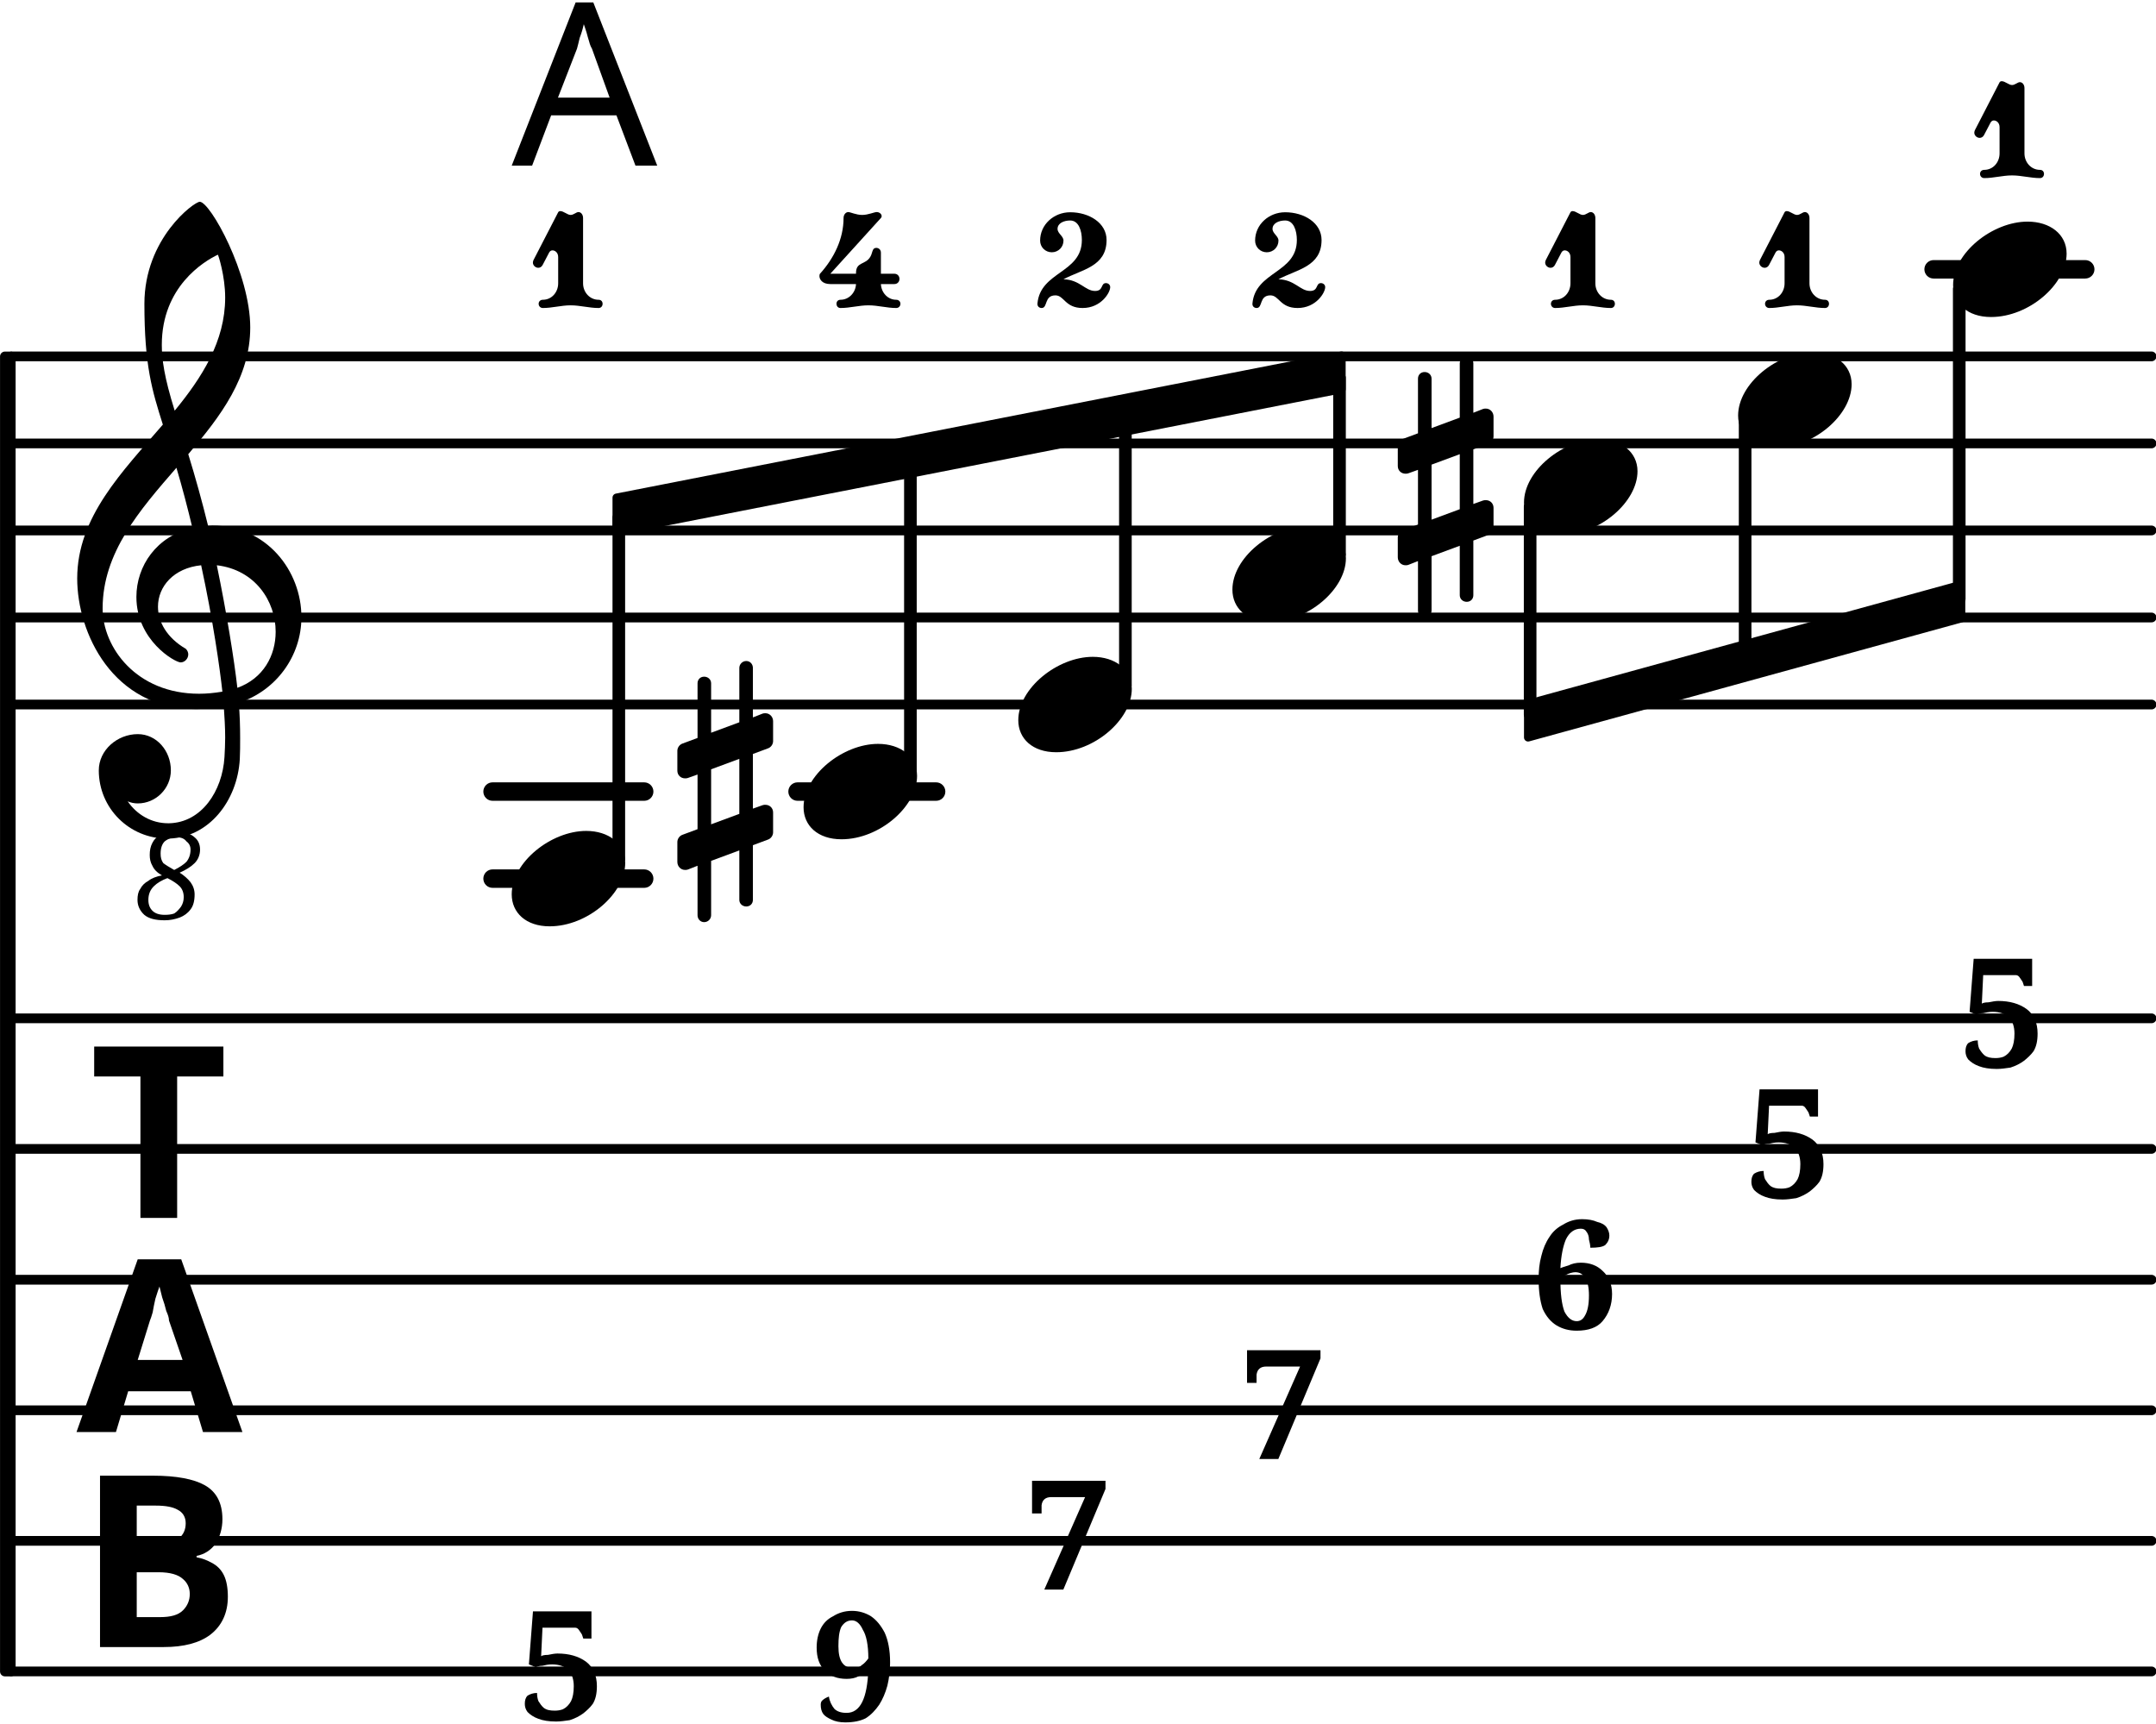
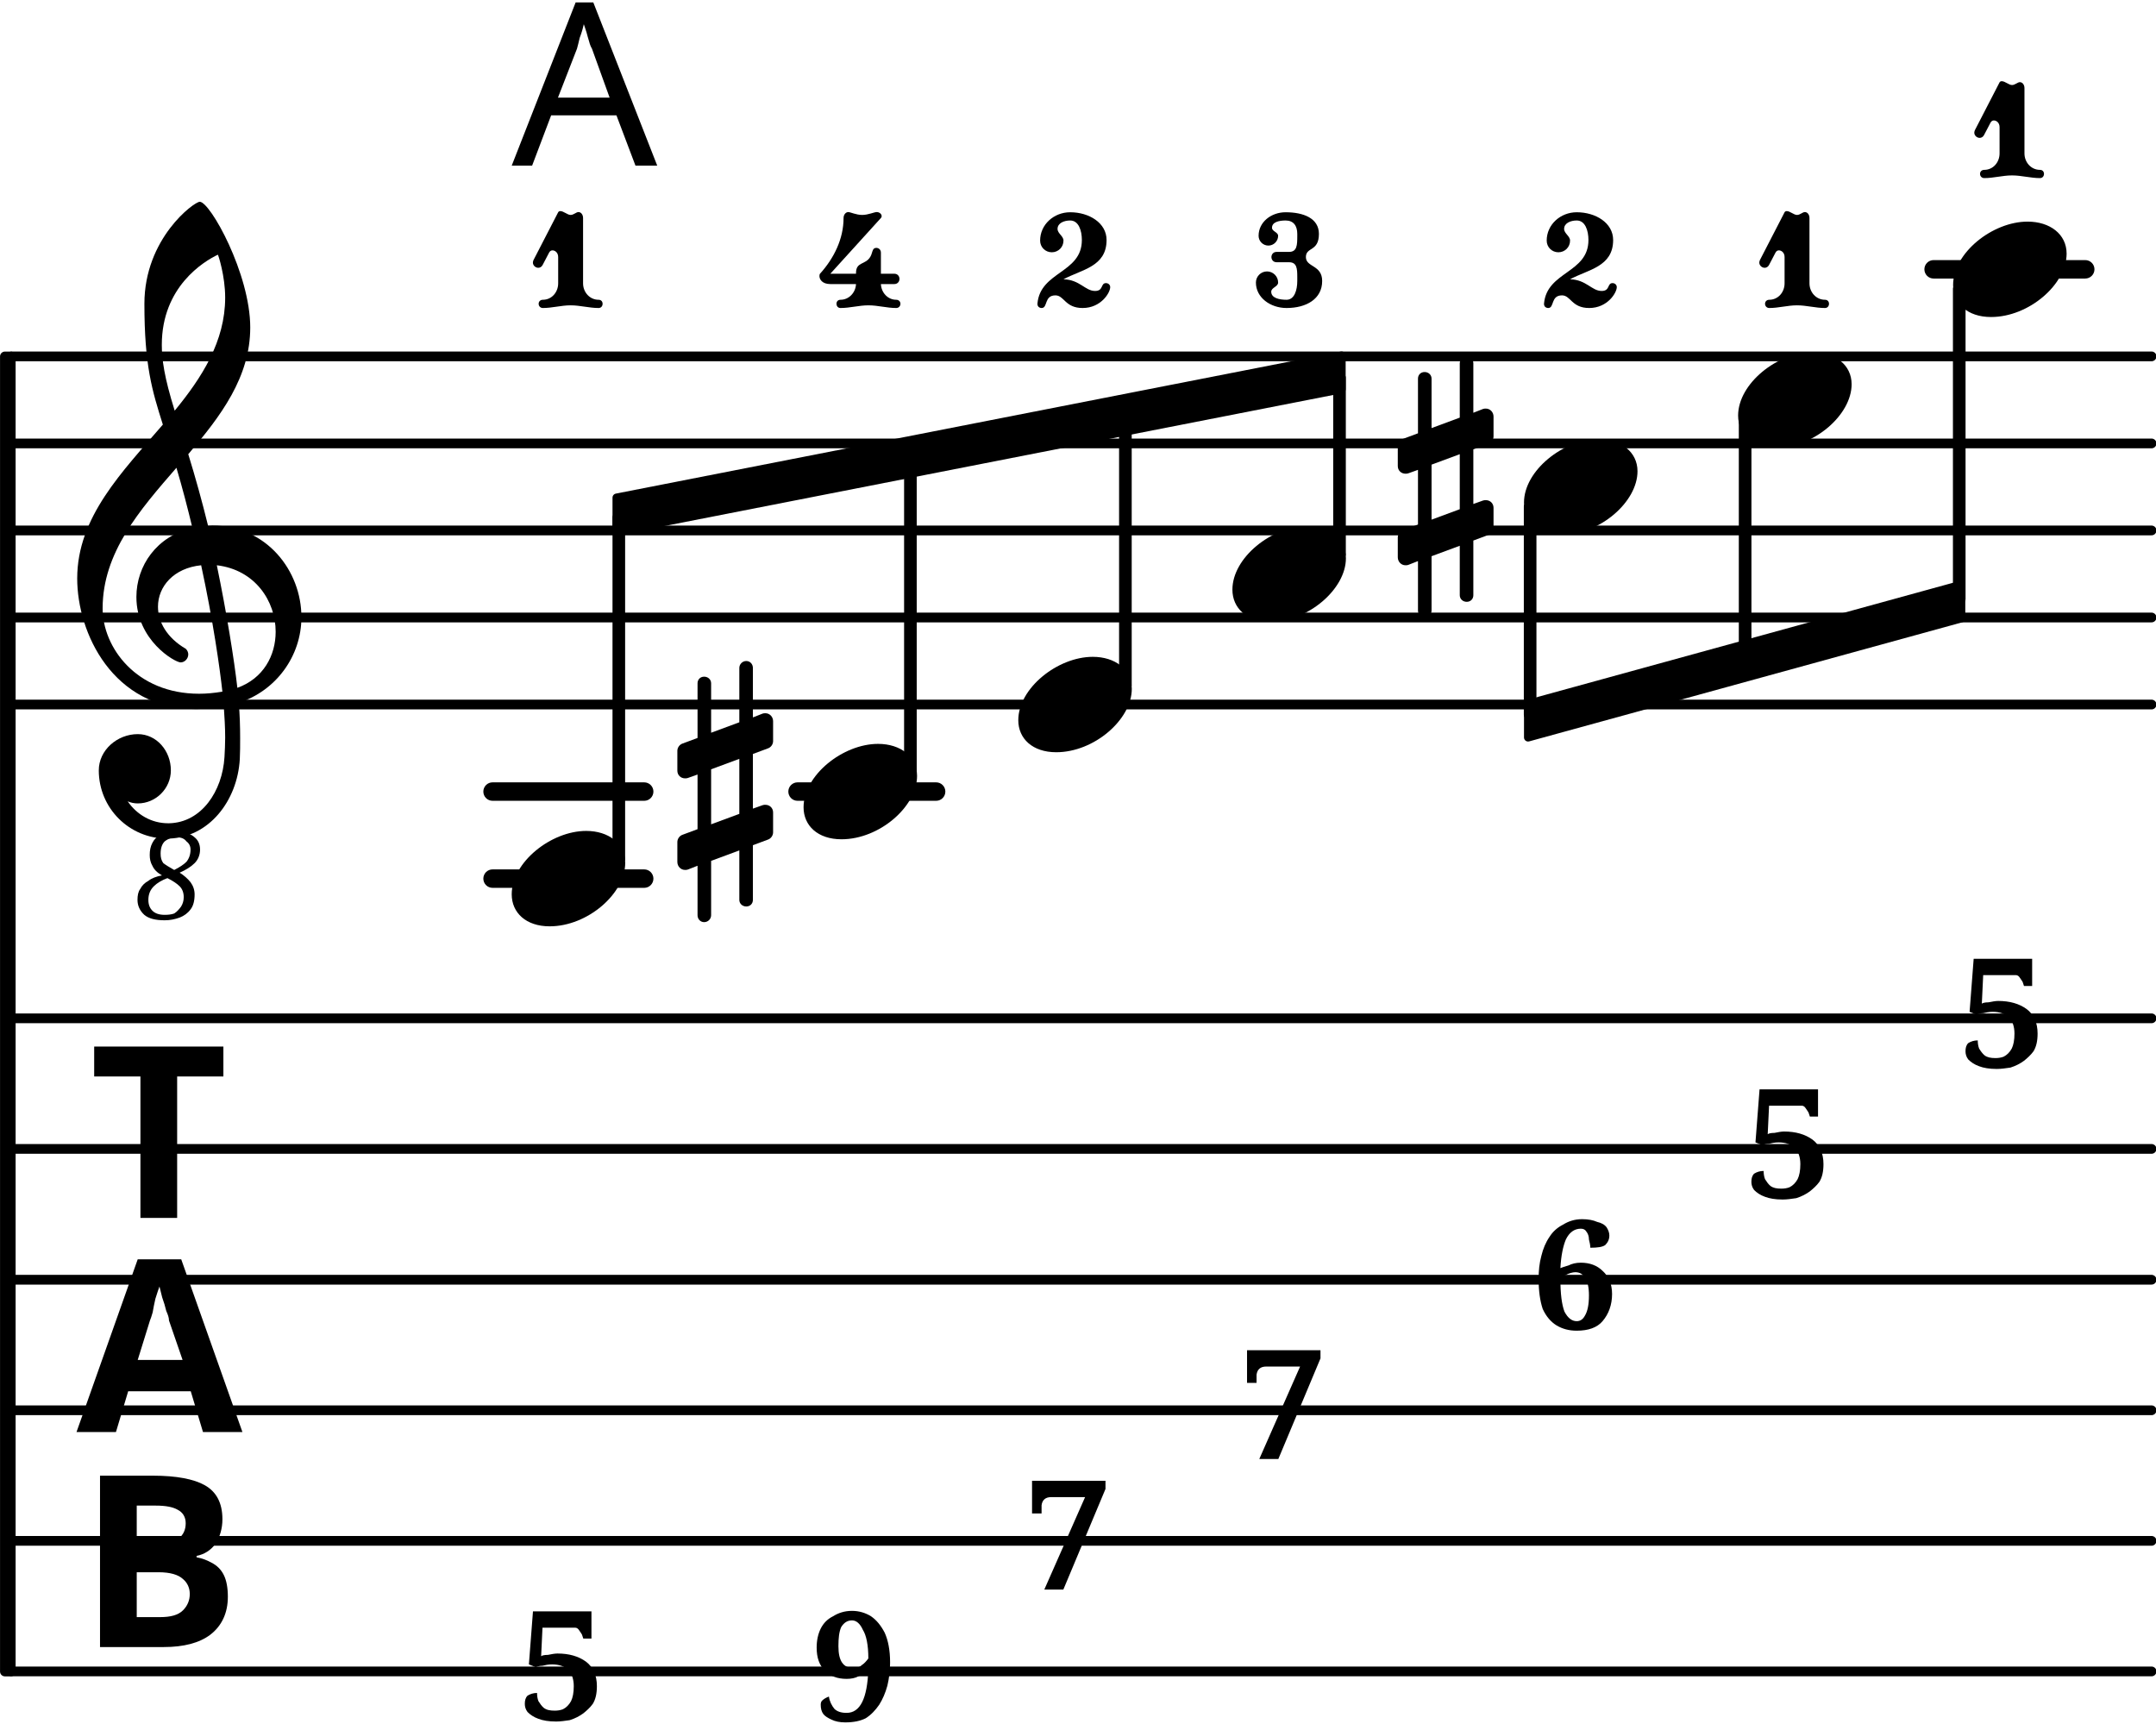
<svg xmlns="http://www.w3.org/2000/svg" preserveAspectRatio="xMidYMid meet" viewBox="-0.079 -4.192 24.77 19.8">
  <g transform="translate(0, -1.098)">
    <rect x="22.03" y="-0.106" width="1.954" height="0.212" ry="0.106" fill="currentColor" />
  </g>
  <g transform="translate(0, 4.902)">
    <rect x="8.978" y="-0.106" width="1.804" height="0.212" ry="0.106" fill="currentColor" />
  </g>
  <g transform="translate(0, 4.902)">
    <rect x="5.474" y="-0.106" width="1.954" height="0.212" ry="0.106" fill="currentColor" />
  </g>
  <g transform="translate(0, 5.902)">
    <rect x="5.474" y="-0.106" width="1.954" height="0.212" ry="0.106" fill="currentColor" />
  </g>
  <g transform="translate(0, 3.902)">
    <line stroke-linejoin="round" stroke-linecap="round" stroke-width="0.112" stroke="currentColor" x1="0.056" y1="0" x2="24.64" y2="0" />
  </g>
  <g transform="translate(0, 2.902)">
    <line stroke-linejoin="round" stroke-linecap="round" stroke-width="0.112" stroke="currentColor" x1="0.056" y1="0" x2="24.64" y2="0" />
  </g>
  <g transform="translate(0, 1.902)">
    <line stroke-linejoin="round" stroke-linecap="round" stroke-width="0.112" stroke="currentColor" x1="0.056" y1="0" x2="24.64" y2="0" />
  </g>
  <g transform="translate(0, 0.9023)">
    <line stroke-linejoin="round" stroke-linecap="round" stroke-width="0.112" stroke="currentColor" x1="0.056" y1="0" x2="24.64" y2="0" />
  </g>
  <g transform="translate(0, -0.0977)">
    <line stroke-linejoin="round" stroke-linecap="round" stroke-width="0.112" stroke="currentColor" x1="0.056" y1="0" x2="24.64" y2="0" />
  </g>
  <g transform="translate(0, 15.01)">
    <line stroke-linejoin="round" stroke-linecap="round" stroke-width="0.112" stroke="currentColor" x1="0.056" y1="0" x2="24.64" y2="0" />
  </g>
  <g transform="translate(0, 13.51)">
    <line stroke-linejoin="round" stroke-linecap="round" stroke-width="0.112" stroke="currentColor" x1="0.056" y1="0" x2="24.64" y2="0" />
  </g>
  <g transform="translate(0, 12.01)">
    <line stroke-linejoin="round" stroke-linecap="round" stroke-width="0.112" stroke="currentColor" x1="0.056" y1="0" x2="24.64" y2="0" />
  </g>
  <g transform="translate(0, 10.51)">
    <line stroke-linejoin="round" stroke-linecap="round" stroke-width="0.112" stroke="currentColor" x1="0.056" y1="0" x2="24.64" y2="0" />
  </g>
  <g transform="translate(0, 9.007)">
    <line stroke-linejoin="round" stroke-linecap="round" stroke-width="0.112" stroke="currentColor" x1="0.056" y1="0" x2="24.64" y2="0" />
  </g>
  <g transform="translate(0, 7.507)">
    <line stroke-linejoin="round" stroke-linecap="round" stroke-width="0.112" stroke="currentColor" x1="0.056" y1="0" x2="24.64" y2="0" />
  </g>
  <g transform="translate(17.43, 4.087)">
    <polygon stroke-linejoin="round" stroke-linecap="round" stroke-width="0.094" fill="currentColor" stroke="currentColor" points="5.023 -1.561 5.023 -1.175 0.047 0.193 0.047 -0.193" />
  </g>
  <g transform="translate(6.958, 1.718)">
    <polygon stroke-linejoin="round" stroke-linecap="round" stroke-width="0.094" fill="currentColor" stroke="currentColor" points="8.376 -1.825 8.376 -1.439 0.047 0.193 0.047 -0.193" />
  </g>
  <g transform="translate(5.8, -2.289)">
    <text font-family="sans" font-size="2.616" text-anchor="start" fill="currentColor">
      <tspan>A</tspan>
    </text>
  </g>
  <g transform="translate(5.8, 5.902)">
    <path transform="scale(0.004, -0.004)" d="M0 -45c0 92 113 182 214 182c64 0 112 -36 112 -92c0 -88 -108 -182 -217 -182c-68 0 -109 39 -109 92z" fill="currentColor" />
  </g>
  <g transform="translate(6.05, -0.6535)">
    <path transform="scale(0.0022, -0.0022)" d="M194 486c16 0 29 15 41 15c13 0 24 -13 24 -31v-341c0 -47 35 -86 81 -86c14 0 21 -10 21 -21s-7 -22 -21 -22c-49 0 -97 14 -146 14s-96 -14 -145 -14c-14 0 -22 11 -22 22s8 21 22 21c46 0 80 39 80 86v137c0 23 -16 35 -30 35c-7 0 -13 -4 -17 -11l-34 -65 c-5 -10 -14 -15 -23 -15c-14 0 -28 12 -28 27c0 4 1 8 3 13l129 250c2 4 7 6 11 6c18 0 37 -20 54 -20z" fill="currentColor" />
  </g>
  <g transform="translate(0.8, 2.902)">
    <path transform="scale(0.004, -0.004)" d="M265 -635h-5c-108 0 -196 87 -196 196c0 58 53 104 112 104c54 0 95 -48 95 -104c0 -52 -43 -95 -95 -95c-10 0 -20 2 -29 6c26 -38 68 -63 116 -63h3zM403 150c28 -135 50 -272 59 -352c75 27 110 93 110 161c0 88 -59 178 -169 191zM75 26c0 -112 97 -245 277 -245 c21 0 43 2 67 6c-7 65 -27 206 -61 363c-79 -8 -124 -61 -124 -119c0 -43 25 -89 80 -121c5 -5 7 -11 7 -16c0 -12 -10 -23 -22 -23c-16 0 -127 63 -127 188c0 89 58 175 161 198c-14 58 -29 116 -46 173c-106 -122 -212 -244 -212 -404zM354 1194c30 0 145 -207 145 -361 c0 -143 -85 -255 -178 -364c21 -68 40 -137 57 -206c4 0 8 1 12 1c156 0 256 -130 256 -263c0 -113 -74 -212 -180 -246c3 -34 4 -68 4 -102c0 -20 0 -40 -1 -60c-7 -120 -89 -225 -204 -228l1 44c93 2 153 92 159 190c1 19 2 37 2 56c0 30 -2 60 -4 90 c-28 -5 -54 -8 -79 -8c-240 0 -342 219 -342 375c0 177 130 307 246 442c-31 98 -53 170 -53 347c0 188 143 293 159 293zM427 919c0 62 -20 123 -21 123c-40 -19 -161 -92 -161 -259c0 -42 7 -93 37 -189c78 95 145 199 145 325z" fill="currentColor" />
  </g>
  <g transform="translate(1.485, 6.365)">
    <text font-family="serif" font-style="italic" font-size="1.386" text-anchor="start" fill="currentColor">
      <tspan>8</tspan>
    </text>
  </g>
  <g transform="translate(5.888, 15.57)">
    <text font-family="serif" font-weight="bold" font-size="1.746" text-anchor="start" fill="currentColor">
      <tspan>5</tspan>
    </text>
  </g>
  <g transform="translate(0.9406, 9.8)">
    <text font-family="sans" font-weight="bold" font-size="2.772" text-anchor="start" fill="currentColor">
      <tspan>T</tspan>
    </text>
  </g>
  <g transform="translate(0.8, 12.26)">
    <text font-family="sans" font-weight="bold" font-size="2.772" text-anchor="start" fill="currentColor">
      <tspan>A</tspan>
    </text>
  </g>
  <g transform="translate(0.8201, 14.73)">
    <text font-family="sans" font-weight="bold" font-size="2.772" text-anchor="start" fill="currentColor">
      <tspan>B</tspan>
    </text>
  </g>
  <g transform="translate(7.03, 1.902)">
    <rect x="-0.072" y="-0.198" width="0.145" height="4.019" ry="0.047" fill="currentColor" />
  </g>
  <g transform="translate(9.153, 4.902)">
    <path transform="scale(0.004, -0.004)" d="M0 -45c0 92 113 182 214 182c64 0 112 -36 112 -92c0 -88 -108 -182 -217 -182c-68 0 -109 39 -109 92z" fill="currentColor" />
  </g>
  <g transform="translate(9.342, -0.6535)">
    <path transform="scale(0.0022, -0.0022)" d="M148 501c10 0 41 -15 72 -15c32 0 63 15 76 15c15 0 26 -11 26 -21c0 -4 -1 -7 -4 -10l-264 -291h134v4c0 60 50 41 75 85c7 11 8 24 14 36c3 7 10 10 17 10c11 0 24 -8 24 -25v-110h70c18 0 27 -14 27 -27s-9 -27 -27 -27h-70c2 -45 36 -82 80 -82c14 0 22 -10 22 -21 s-8 -22 -22 -22c-49 0 -96 14 -145 14s-97 -14 -146 -14c-14 0 -21 11 -21 22s7 21 21 21c44 0 79 37 81 82h-134c-43 0 -57 25 -57 42c0 5 1 10 3 12c73 81 123 182 123 291c0 17 11 31 25 31z" fill="currentColor" />
  </g>
  <g transform="translate(9.241, 15.58)">
    <text font-family="serif" font-weight="bold" font-size="1.746" text-anchor="start" fill="currentColor">
      <tspan>9</tspan>
    </text>
  </g>
  <g transform="translate(10.38, 1.902)">
    <rect x="-0.072" y="-0.848" width="0.145" height="3.668" ry="0.047" fill="currentColor" />
  </g>
  <g transform="translate(7.703, 4.902)">
    <path transform="scale(0.004, -0.004)" d="M0 117c0 9 6 18 15 21l43 16v157c0 11 8 19 19 19s20 -8 20 -19v-142l81 30v156c0 11 9 20 20 20s19 -9 19 -20v-142l28 11c3 1 5 1 8 1c12 0 22 -10 22 -23v-57c0 -9 -6 -18 -15 -21l-43 -16v-157l28 10c3 1 5 1 8 1c12 0 22 -9 22 -22v-57c0 -9 -6 -18 -15 -21l-43 -16 v-157c0 -11 -8 -19 -19 -19s-20 8 -20 19v142l-81 -30v-156c0 -11 -9 -20 -20 -20s-19 9 -19 20v142l-28 -11c-3 -1 -5 -1 -8 -1c-12 0 -22 10 -22 23v57c0 9 6 18 15 21l43 16v157l-28 -10c-3 -1 -5 -1 -8 -1c-12 0 -22 9 -22 22v57zM178 94l-81 -30v-158l81 30v158z" fill="currentColor" />
  </g>
  <g transform="translate(11.62, 3.902)">
    <path transform="scale(0.004, -0.004)" d="M0 -45c0 92 113 182 214 182c64 0 112 -36 112 -92c0 -88 -108 -182 -217 -182c-68 0 -109 39 -109 92z" fill="currentColor" />
  </g>
  <g transform="translate(11.84, -0.6535)">
    <path transform="scale(0.0022, -0.0022)" d="M94 66c-60 0 -39 -66 -72 -66c-11 0 -22 7 -22 21v2c15 169 232 158 232 332c0 50 -17 102 -61 102c-33 0 -66 -14 -66 -44c0 -24 31 -37 31 -61c0 -34 -27 -61 -61 -61s-61 27 -61 61c0 84 72 148 157 148c98 0 190 -55 190 -145c0 -140 -131 -154 -225 -205 c85 -2 113 -61 165 -61c45 0 28 41 57 41c11 0 22 -8 22 -21c0 -29 -48 -109 -144 -109c-92 0 -96 66 -142 66z" fill="currentColor" />
  </g>
  <g transform="translate(11.7, 14.07)">
    <text font-family="serif" font-weight="bold" font-size="1.746" text-anchor="start" fill="currentColor">
      <tspan>7</tspan>
    </text>
  </g>
  <g transform="translate(12.85, 1.902)">
    <rect x="-0.072" y="-1.325" width="0.145" height="3.145" ry="0.047" fill="currentColor" />
  </g>
  <g transform="translate(14.08, 2.402)">
    <path transform="scale(0.004, -0.004)" d="M0 -45c0 92 113 182 214 182c64 0 112 -36 112 -92c0 -88 -108 -182 -217 -182c-68 0 -109 39 -109 92z" fill="currentColor" />
  </g>
-   <g transform="translate(14.31, -0.6535)">
-     <path transform="scale(0.0022, -0.0022)" d="M94 66c-60 0 -39 -66 -72 -66c-11 0 -22 7 -22 21v2c15 169 232 158 232 332c0 50 -17 102 -61 102c-33 0 -66 -14 -66 -44c0 -24 31 -37 31 -61c0 -34 -27 -61 -61 -61s-61 27 -61 61c0 84 72 148 157 148c98 0 190 -55 190 -145c0 -140 -131 -154 -225 -205 c85 -2 113 -61 165 -61c45 0 28 41 57 41c11 0 22 -8 22 -21c0 -29 -48 -109 -144 -109c-92 0 -96 66 -142 66z" fill="currentColor" />
+   <g transform="translate(14.35, -0.6535)">
+     <path transform="scale(0.0022, -0.0022)" d="M261 266c0 -54 85 -40 85 -125c0 -94 -83 -141 -186 -141c-84 0 -160 54 -160 133c0 32 26 58 58 58s58 -26 58 -58c0 -22 -36 -26 -36 -48c0 -33 42 -42 80 -42c41 0 56 50 56 98v21c0 44 -2 77 -43 77h-65c-18 0 -27 14 -27 27s9 27 27 27h65c42 0 43 36 43 83v11 c0 43 -20 70 -61 70c-34 0 -71 -8 -71 -38c0 -19 32 -23 32 -42c0 -28 -23 -51 -51 -51s-51 23 -51 51c0 72 66 123 141 123c93 0 174 -31 174 -113c0 -94 -68 -67 -68 -121z" fill="currentColor" />
  </g>
  <g transform="translate(14.17, 12.57)">
    <text font-family="serif" font-weight="bold" font-size="1.746" text-anchor="start" fill="currentColor">
      <tspan>7</tspan>
    </text>
  </g>
  <g transform="translate(15.31, 1.902)">
    <rect x="-0.072" y="-1.802" width="0.145" height="2.122" ry="0.047" fill="currentColor" />
  </g>
  <g transform="translate(-0.0786, 7.455)">
    <rect x="0" y="-7.608" width="0.179" height="15.22" ry="0.056" fill="currentColor" />
  </g>
  <g transform="translate(17.43, 1.402)">
    <path transform="scale(0.004, -0.004)" d="M0 -45c0 92 113 182 214 182c64 0 112 -36 112 -92c0 -88 -108 -182 -217 -182c-68 0 -109 39 -109 92z" fill="currentColor" />
  </g>
-   <g transform="translate(17.68, -0.6535)">
-     <path transform="scale(0.0022, -0.0022)" d="M194 486c16 0 29 15 41 15c13 0 24 -13 24 -31v-341c0 -47 35 -86 81 -86c14 0 21 -10 21 -21s-7 -22 -21 -22c-49 0 -97 14 -146 14s-96 -14 -145 -14c-14 0 -22 11 -22 22s8 21 22 21c46 0 80 39 80 86v137c0 23 -16 35 -30 35c-7 0 -13 -4 -17 -11l-34 -65 c-5 -10 -14 -15 -23 -15c-14 0 -28 12 -28 27c0 4 1 8 3 13l129 250c2 4 7 6 11 6c18 0 37 -20 54 -20z" fill="currentColor" />
+   <g transform="translate(17.66, -0.6535)">
+     <path transform="scale(0.0022, -0.0022)" d="M94 66c-60 0 -39 -66 -72 -66c-11 0 -22 7 -22 21v2c15 169 232 158 232 332c0 50 -17 102 -61 102c-33 0 -66 -14 -66 -44c0 -24 31 -37 31 -61c0 -34 -27 -61 -61 -61s-61 27 -61 61c0 84 72 148 157 148c98 0 190 -55 190 -145c0 -140 -131 -154 -225 -205 c85 -2 113 -61 165 -61c45 0 28 41 57 41c11 0 22 -8 22 -21c0 -29 -48 -109 -144 -109c-92 0 -96 66 -142 66z" fill="currentColor" />
  </g>
  <g transform="translate(17.52, 11.08)">
    <text font-family="serif" font-weight="bold" font-size="1.746" text-anchor="start" fill="currentColor">
      <tspan>6</tspan>
    </text>
  </g>
  <g transform="translate(17.5, 1.902)">
    <rect x="-0.072" y="-0.321" width="0.145" height="2.485" ry="0.047" fill="currentColor" />
  </g>
  <g transform="translate(15.98, 1.402)">
    <path transform="scale(0.004, -0.004)" d="M0 117c0 9 6 18 15 21l43 16v157c0 11 8 19 19 19s20 -8 20 -19v-142l81 30v156c0 11 9 20 20 20s19 -9 19 -20v-142l28 11c3 1 5 1 8 1c12 0 22 -10 22 -23v-57c0 -9 -6 -18 -15 -21l-43 -16v-157l28 10c3 1 5 1 8 1c12 0 22 -9 22 -22v-57c0 -9 -6 -18 -15 -21l-43 -16 v-157c0 -11 -8 -19 -19 -19s-20 8 -20 19v142l-81 -30v-156c0 -11 -9 -20 -20 -20s-19 9 -19 20v142l-28 -11c-3 -1 -5 -1 -8 -1c-12 0 -22 10 -22 23v57c0 9 6 18 15 21l43 16v157l-28 -10c-3 -1 -5 -1 -8 -1c-12 0 -22 9 -22 22v57zM178 94l-81 -30v-158l81 30v158z" fill="currentColor" />
  </g>
  <g transform="translate(19.89, 0.4023)">
    <path transform="scale(0.004, -0.004)" d="M0 -45c0 92 113 182 214 182c64 0 112 -36 112 -92c0 -88 -108 -182 -217 -182c-68 0 -109 39 -109 92z" fill="currentColor" />
  </g>
  <g transform="translate(20.14, -0.6535)">
    <path transform="scale(0.0022, -0.0022)" d="M194 486c16 0 29 15 41 15c13 0 24 -13 24 -31v-341c0 -47 35 -86 81 -86c14 0 21 -10 21 -21s-7 -22 -21 -22c-49 0 -97 14 -146 14s-96 -14 -145 -14c-14 0 -22 11 -22 22s8 21 22 21c46 0 80 39 80 86v137c0 23 -16 35 -30 35c-7 0 -13 -4 -17 -11l-34 -65 c-5 -10 -14 -15 -23 -15c-14 0 -28 12 -28 27c0 4 1 8 3 13l129 250c2 4 7 6 11 6c18 0 37 -20 54 -20z" fill="currentColor" />
  </g>
  <g transform="translate(19.98, 9.573)">
    <text font-family="serif" font-weight="bold" font-size="1.746" text-anchor="start" fill="currentColor">
      <tspan>5</tspan>
    </text>
  </g>
  <g transform="translate(19.97, 1.902)">
    <rect x="-0.072" y="-1.321" width="0.145" height="2.821" ry="0.047" fill="currentColor" />
  </g>
  <g transform="translate(22.36, -1.098)">
    <path transform="scale(0.004, -0.004)" d="M0 -45c0 92 113 182 214 182c64 0 112 -36 112 -92c0 -88 -108 -182 -217 -182c-68 0 -109 39 -109 92z" fill="currentColor" />
  </g>
  <g transform="translate(22.61, -2.146)">
    <path transform="scale(0.0022, -0.0022)" d="M194 486c16 0 29 15 41 15c13 0 24 -13 24 -31v-341c0 -47 35 -86 81 -86c14 0 21 -10 21 -21s-7 -22 -21 -22c-49 0 -97 14 -146 14s-96 -14 -145 -14c-14 0 -22 11 -22 22s8 21 22 21c46 0 80 39 80 86v137c0 23 -16 35 -30 35c-7 0 -13 -4 -17 -11l-34 -65 c-5 -10 -14 -15 -23 -15c-14 0 -28 12 -28 27c0 4 1 8 3 13l129 250c2 4 7 6 11 6c18 0 37 -20 54 -20z" fill="currentColor" />
  </g>
  <g transform="translate(22.44, 8.073)">
    <text font-family="serif" font-weight="bold" font-size="1.746" text-anchor="start" fill="currentColor">
      <tspan>5</tspan>
    </text>
  </g>
  <g transform="translate(22.43, 1.902)">
    <rect x="-0.072" y="-2.821" width="0.145" height="3.656" ry="0.047" fill="currentColor" />
  </g>
</svg>
